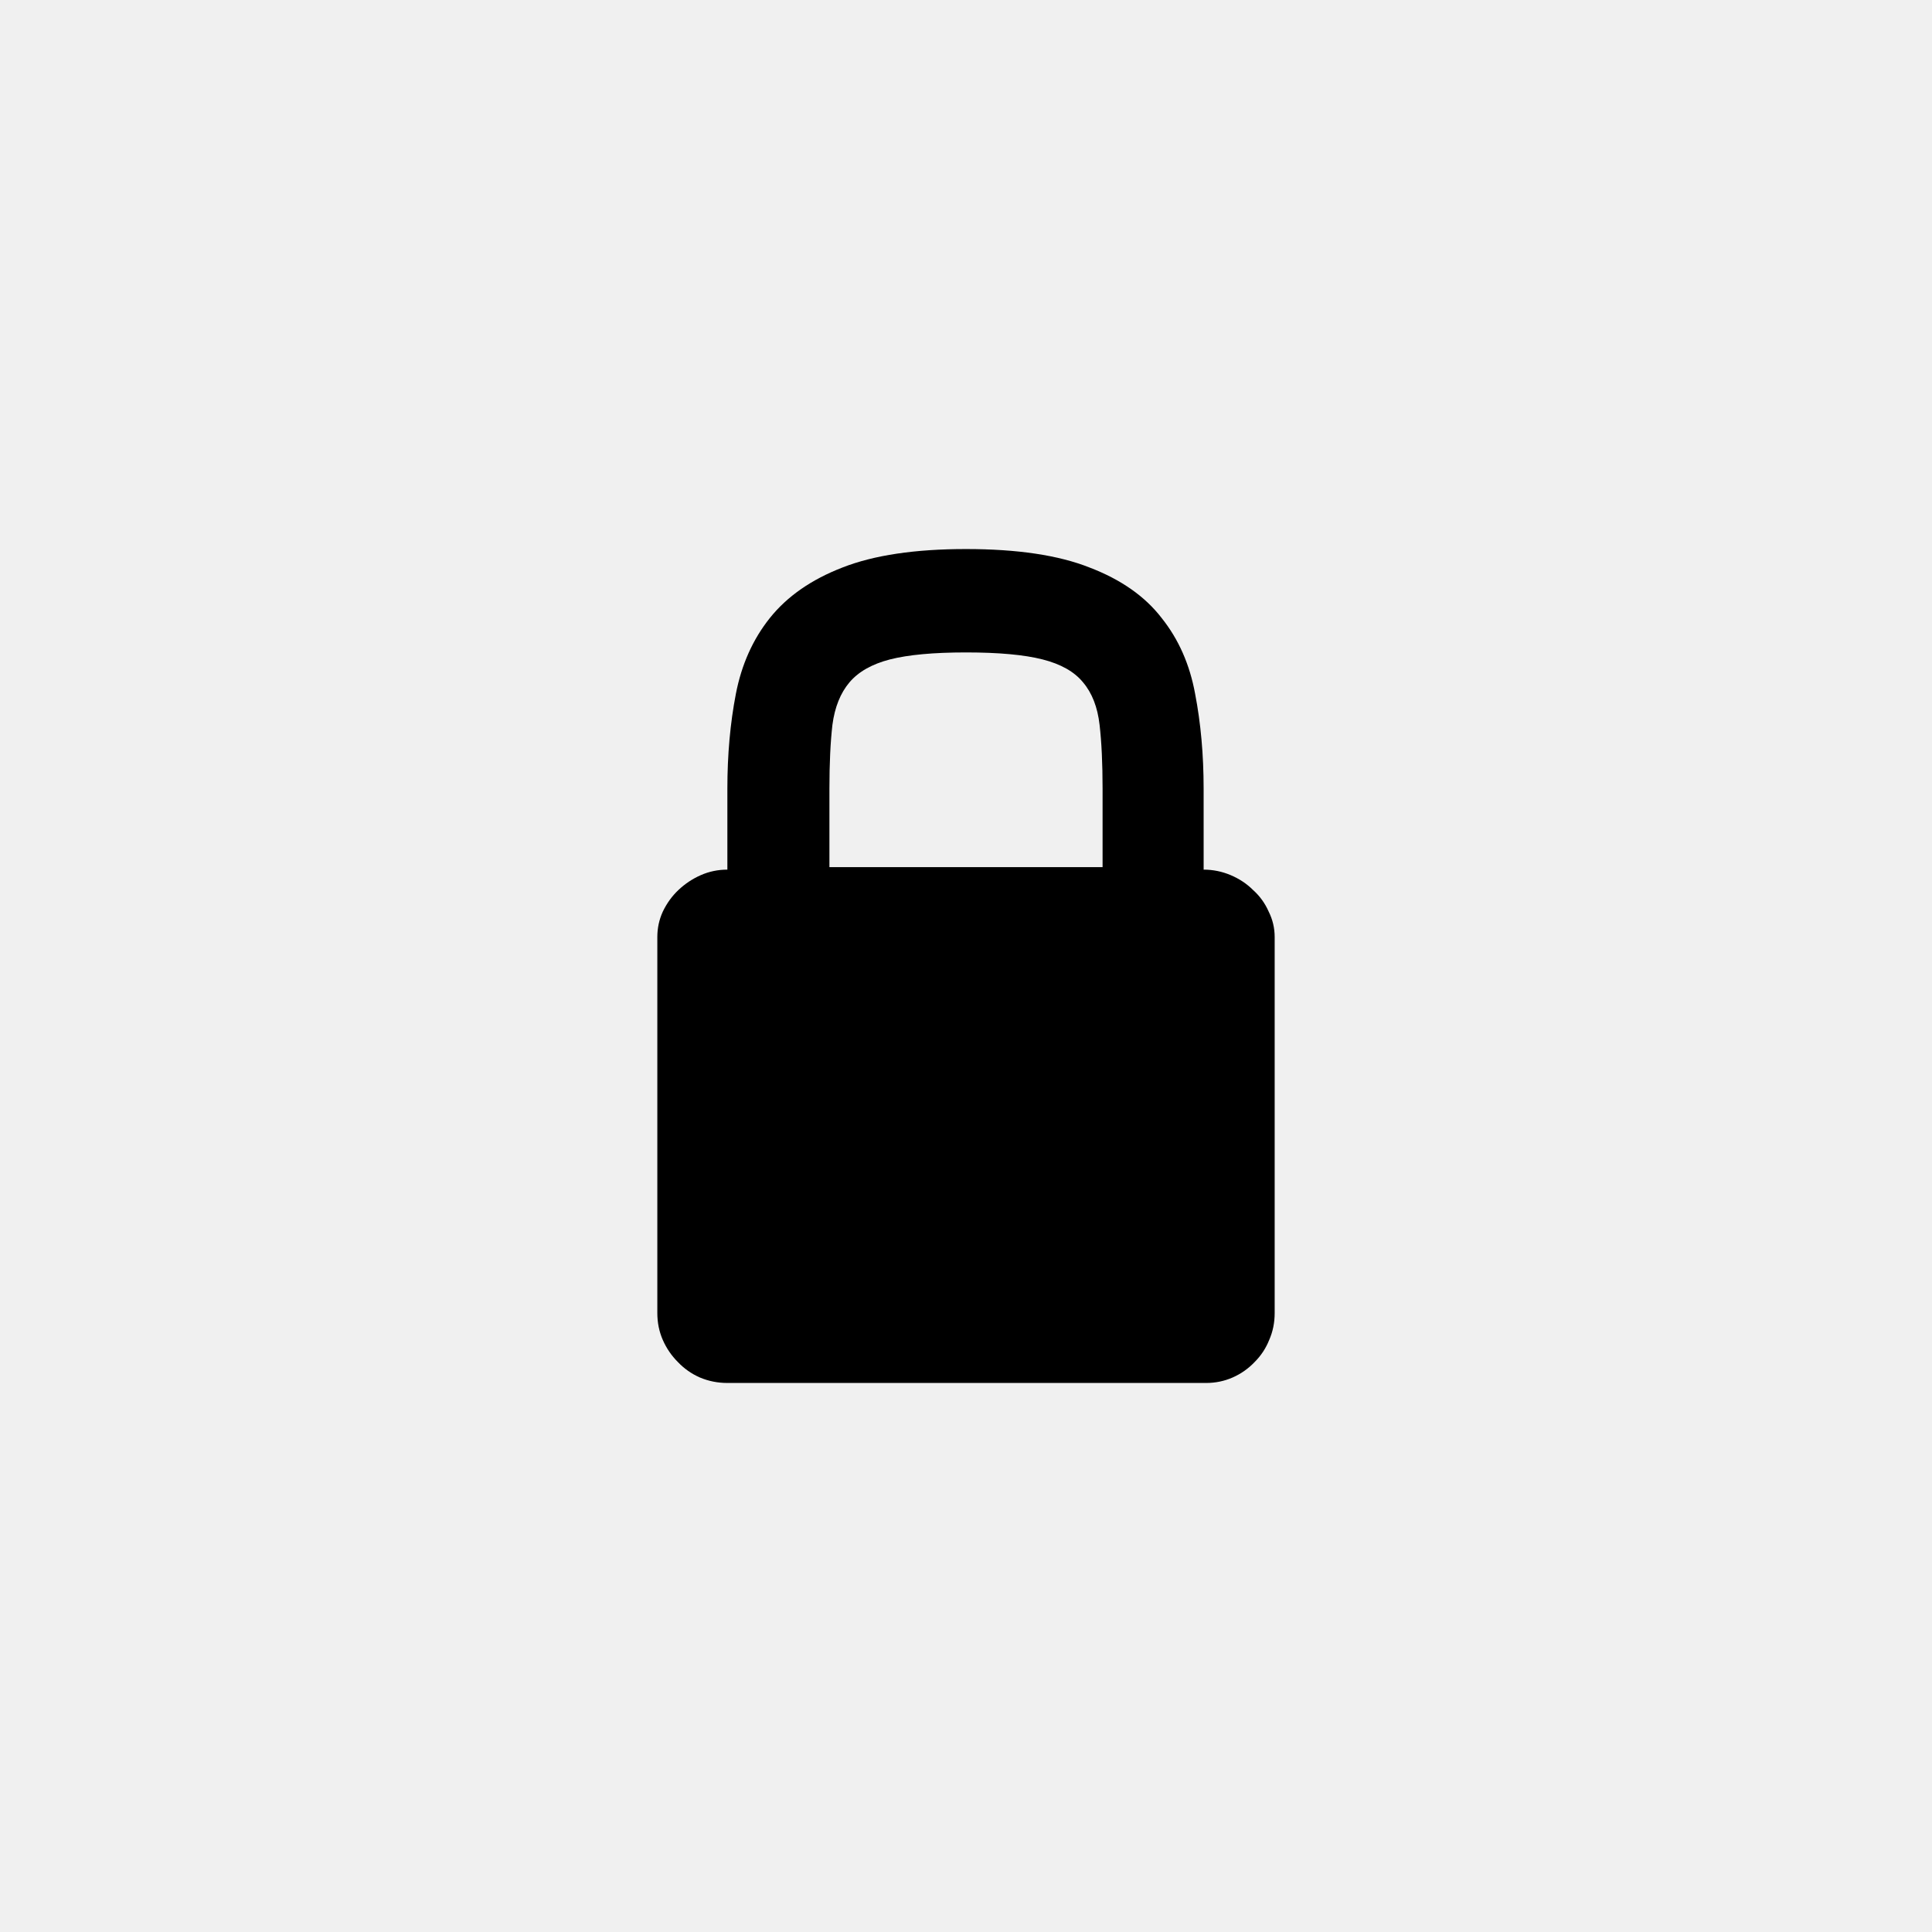
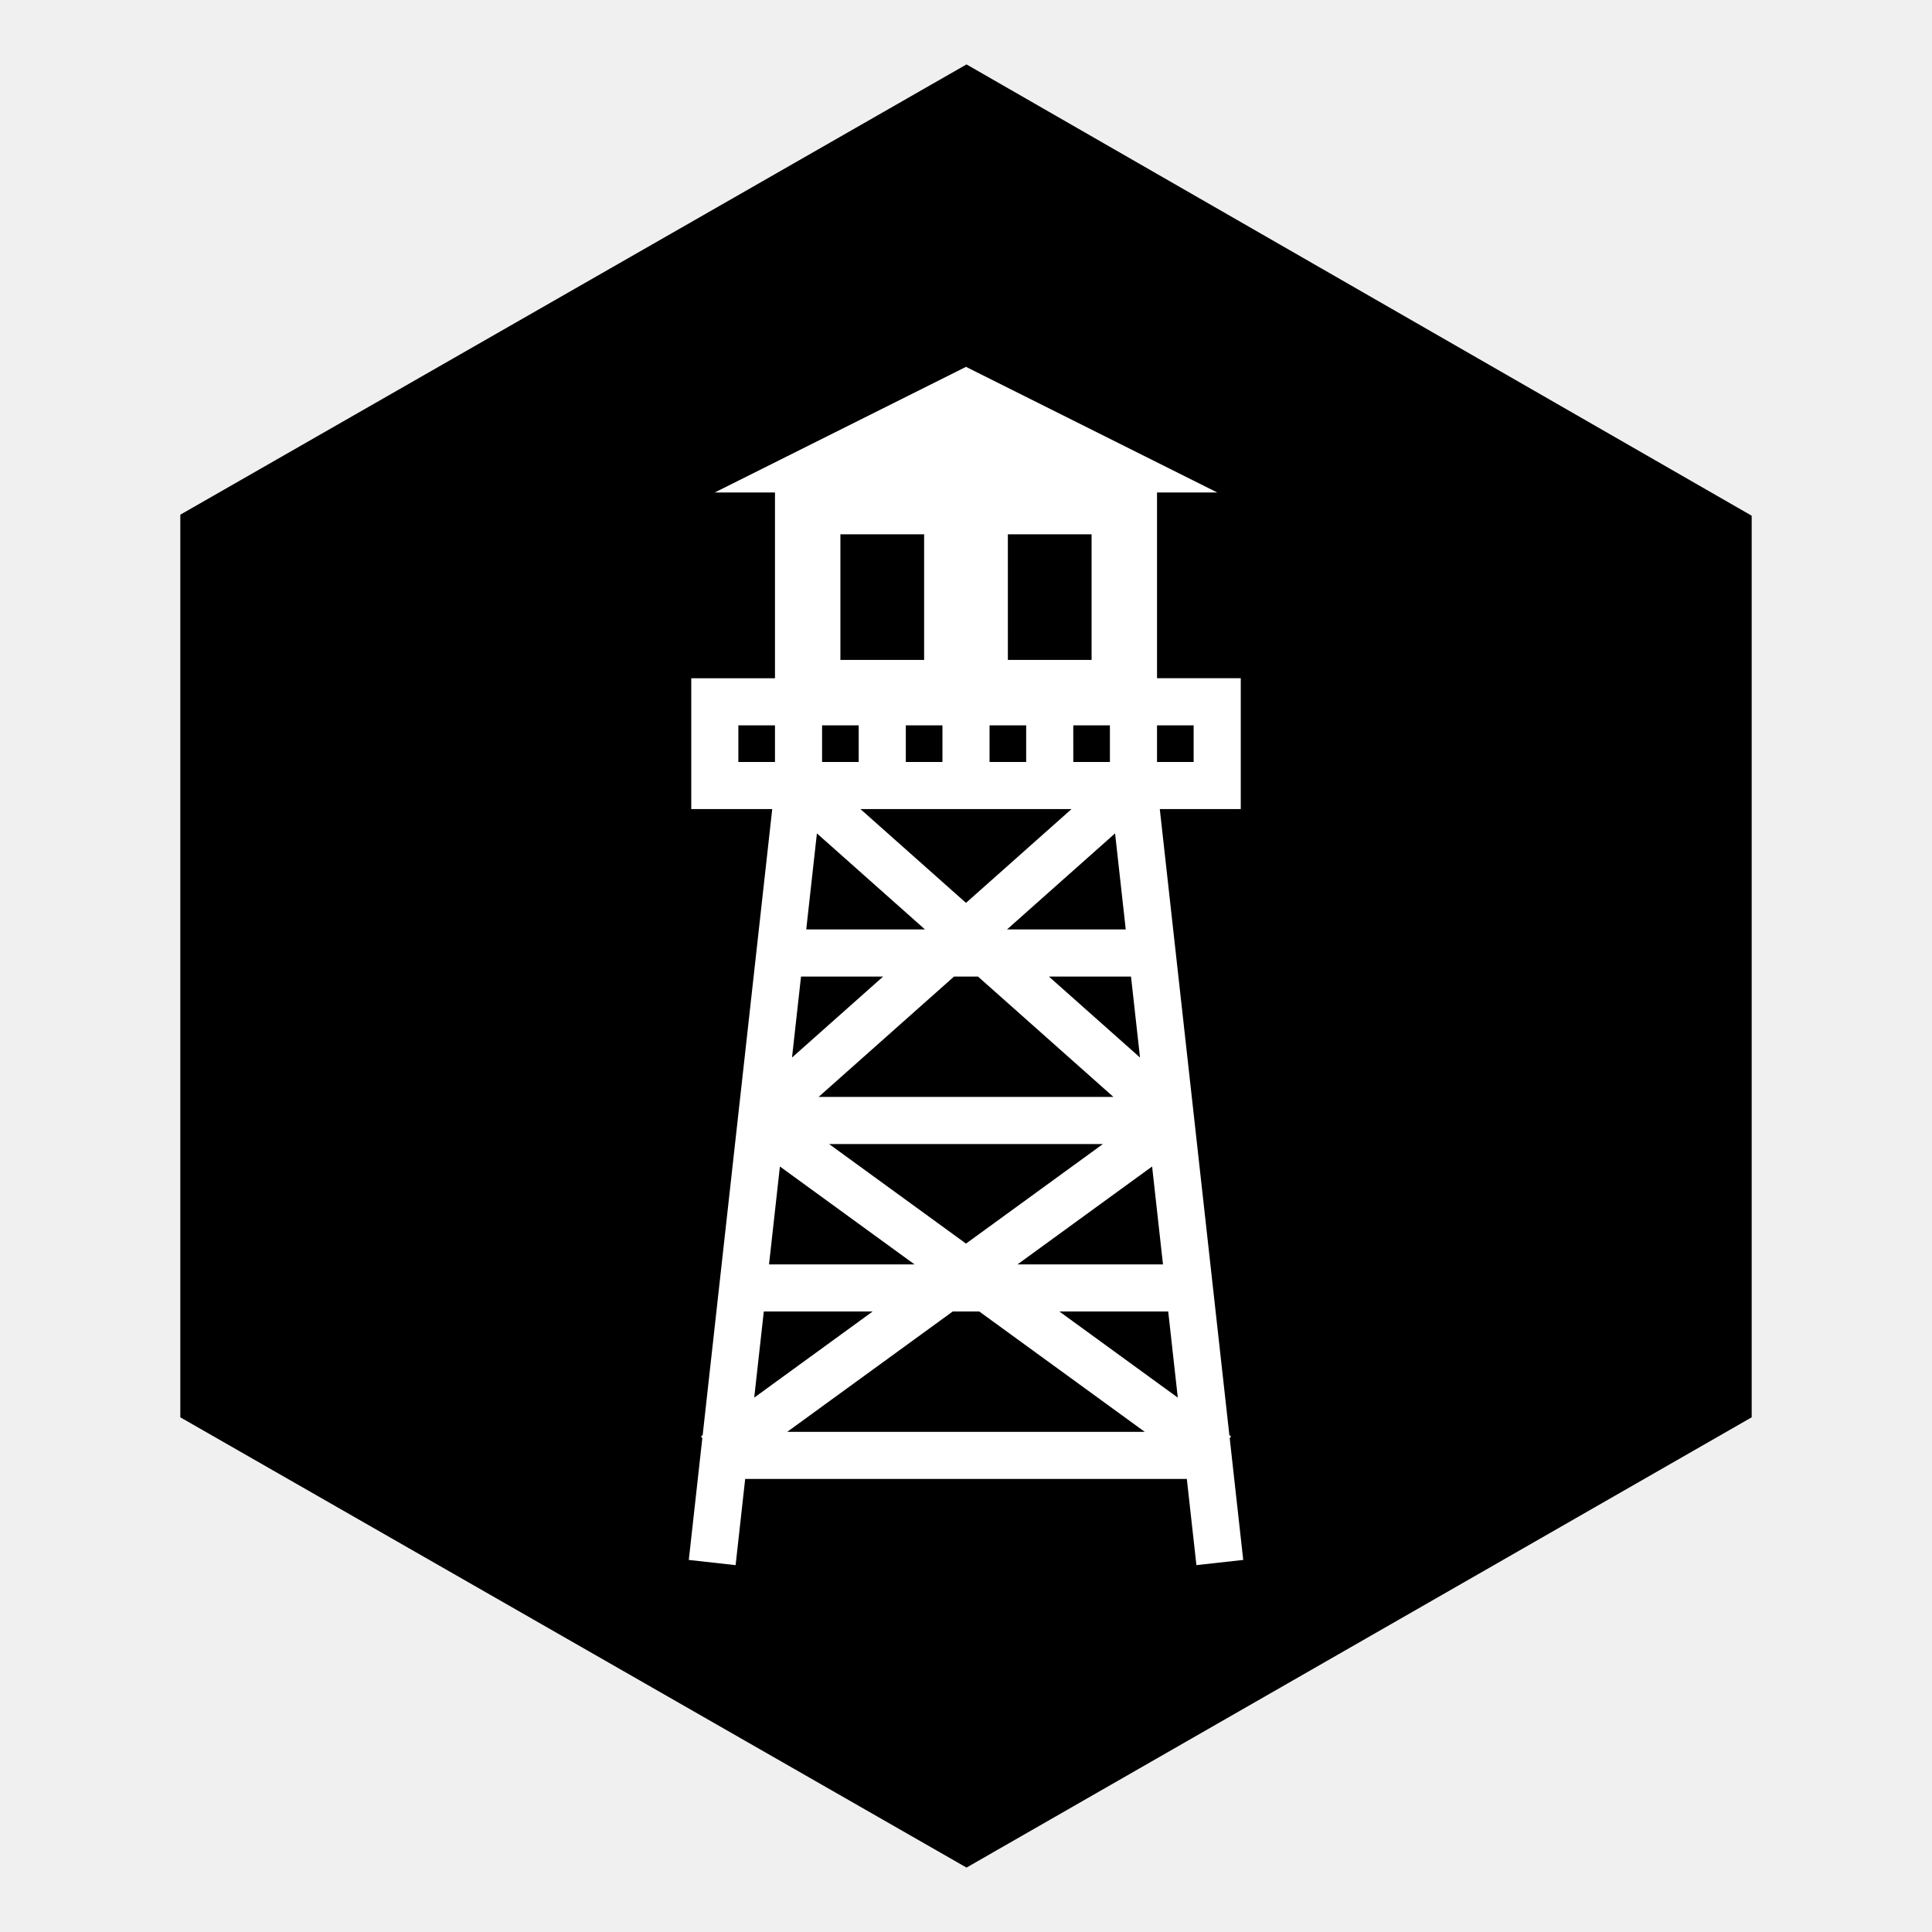
<svg xmlns="http://www.w3.org/2000/svg" width="150" height="150" viewBox="0 0 150 150" version="1.1" id="svg5256">
  <defs id="defs5250">
-     </defs>
+     <pattern y="0" x="0" height="6" width="6" patternUnits="userSpaceOnUse" id="EMFhbasepattern" />
+   </defs>
  <g id="layer1">
-     <path d="m 93.45,67.518 q 1.088,0 2.097,0.426 1.01,0.426 1.748,1.163 0.777,0.698 1.204,1.667 0.466,0.93 0.466,1.977 v 29.194 q 0,1.124 -0.427,2.094 -0.388,0.969 -1.126,1.706 -0.738,0.775 -1.709,1.202 -0.971,0.426 -2.059,0.426 H 56.472 q -1.126,0 -2.136,-0.426 -0.971,-0.427 -1.709,-1.202 -0.738,-0.737 -1.165,-1.706 Q 51.035,103.069 51.035,101.945 V 72.751 q 0,-1.047 0.427,-1.977 0.466,-0.969 1.204,-1.667 0.777,-0.737 1.748,-1.163 0.971,-0.426 2.059,-0.426 v -6.281 q 0,-3.954 0.66,-7.366 0.66,-3.412 2.641,-5.893 2.02,-2.52 5.632,-3.916 3.651,-1.434 9.594,-1.434 5.982,0 9.594,1.434 3.651,1.396 5.593,3.916 1.981,2.481 2.602,5.893 0.66,3.412 0.66,7.366 z M 64.396,61.237 v 6.087 h 21.208 v -6.087 q 0,-2.946 -0.233,-4.962 -0.233,-2.055 -1.282,-3.295 -1.01,-1.241 -3.146,-1.783 -2.136,-0.543 -5.943,-0.543 -3.768,0 -5.904,0.543 -2.097,0.543 -3.146,1.783 -1.049,1.241 -1.321,3.295 -0.233,2.016 -0.233,4.962 z" id="path6948" style="font-style:normal;font-weight:normal;font-size:medium;line-height:125%;font-family:sans-serif;letter-spacing:0px;word-spacing:0px;display:inline;opacity:1;vector-effect:none;fill:#000000;fill-opacity:1;stroke:none;stroke-width:0.656;stroke-linecap:round;stroke-linejoin:round;stroke-miterlimit:4;stroke-dasharray:none;stroke-dashoffset:0;stroke-opacity:1" />
+     <path id="path823" d="M 136,110.04 75.04,144.999 14,110.04 V 39.96 L 75.04,5.001 136,40.04 Z" style="fill:#000000;fill-opacity:1;fill-rule:nonzero;stroke:none" />
+     <path style="display:inline;fill:#ffffff;fill-opacity:1;stroke:none;stroke-width:0.667;stroke-miterlimit:4;stroke-dasharray:none;stroke-opacity:1" d="M 75,28.483 55.497,38.234 h 4.673 v 14.425 h -6.501 v 10.158 h 6.287 l -5.401,48.605 -0.133,0.096 0.106,0.146 -0.848,7.632 -0.202,1.817 3.634,0.404 0.202,-1.818 0.542,-4.875 H 92.145 l 0.542,4.875 0.202,1.817 3.635,-0.404 -0.202,-1.817 -0.848,-7.632 0.106,-0.146 -0.133,-0.096 -5.401,-48.605 h 6.287 V 52.658 H 89.831 V 38.234 h 4.673 z m -9.752,13.002 h 6.501 v 9.752 h -6.501 z m 13.002,0 h 6.501 v 9.752 H 78.251 Z M 57.325,56.316 h 2.844 v 2.844 h -2.844 z m 6.501,0 h 2.844 v 2.844 h -2.844 z m 6.501,0 h 2.844 v 2.844 h -2.844 z m 6.501,0 h 2.844 v 2.844 h -2.844 z m 6.501,0 h 2.844 v 2.844 H 83.33 Z m 6.501,0 h 2.844 v 2.844 h -2.844 z m -23.024,6.501 h 16.386 l -8.193,7.283 z m -3.383,1.886 8.392,7.459 H 62.596 l 0.829,-7.459 z m 23.151,0 0.829,7.459 H 78.184 Z M 62.19,75.819 h 6.376 l -7.074,6.288 0.699,-6.288 z m 11.88,0 h 1.86 l 10.514,9.345 h -22.887 z m 7.365,0 h 6.376 l 0.699,6.288 -7.075,-6.288 z M 64.37,88.822 h 21.26 l -10.63,7.731 z m -3.819,1.744 10.452,7.601 H 59.707 l 0.845,-7.601 z m 28.898,0 0.845,7.601 H 78.998 L 89.449,90.566 Z M 59.301,101.824 h 8.452 l -9.195,6.687 z m 14.669,0 h 2.061 l 12.85,9.345 H 61.12 l 12.85,-9.345 z m 8.279,0 h 8.451 l 0.743,6.687 -9.195,-6.687 z" id="path1063" />
  </g>
</svg>
